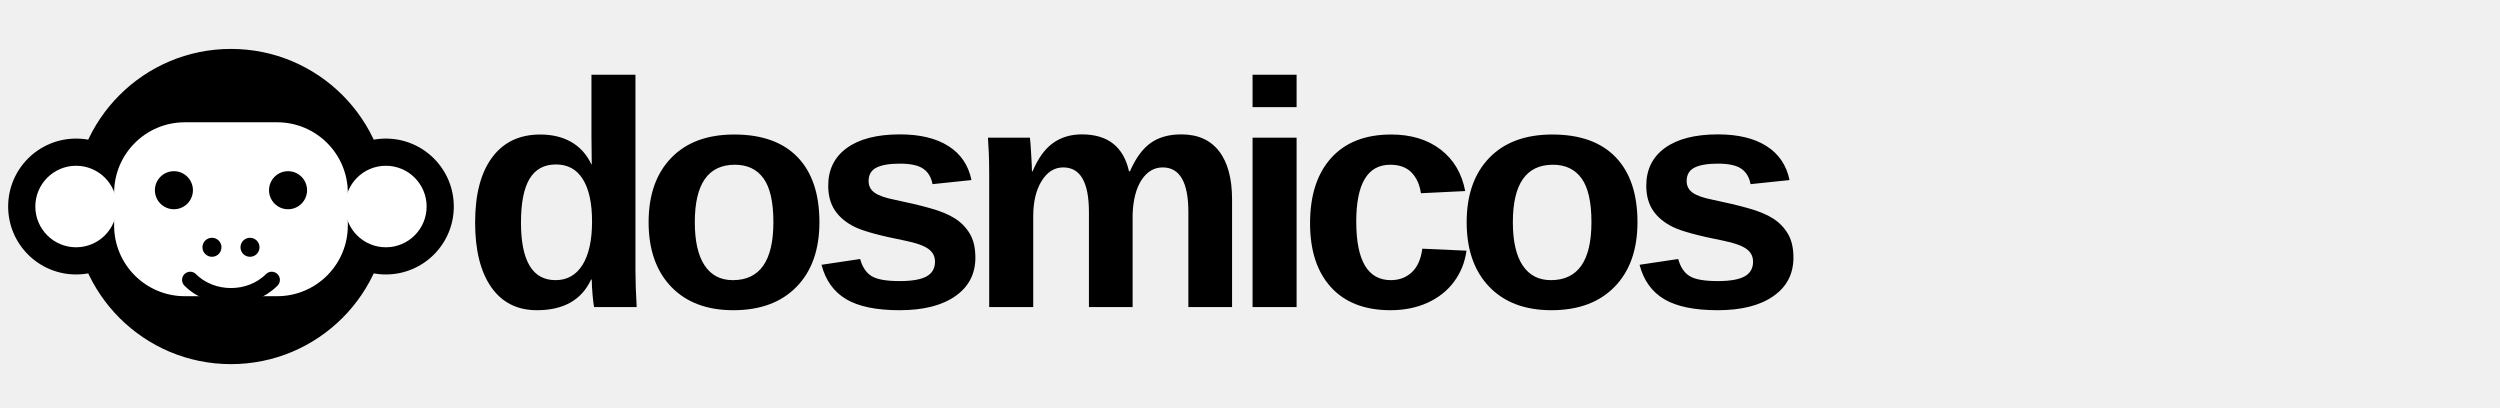
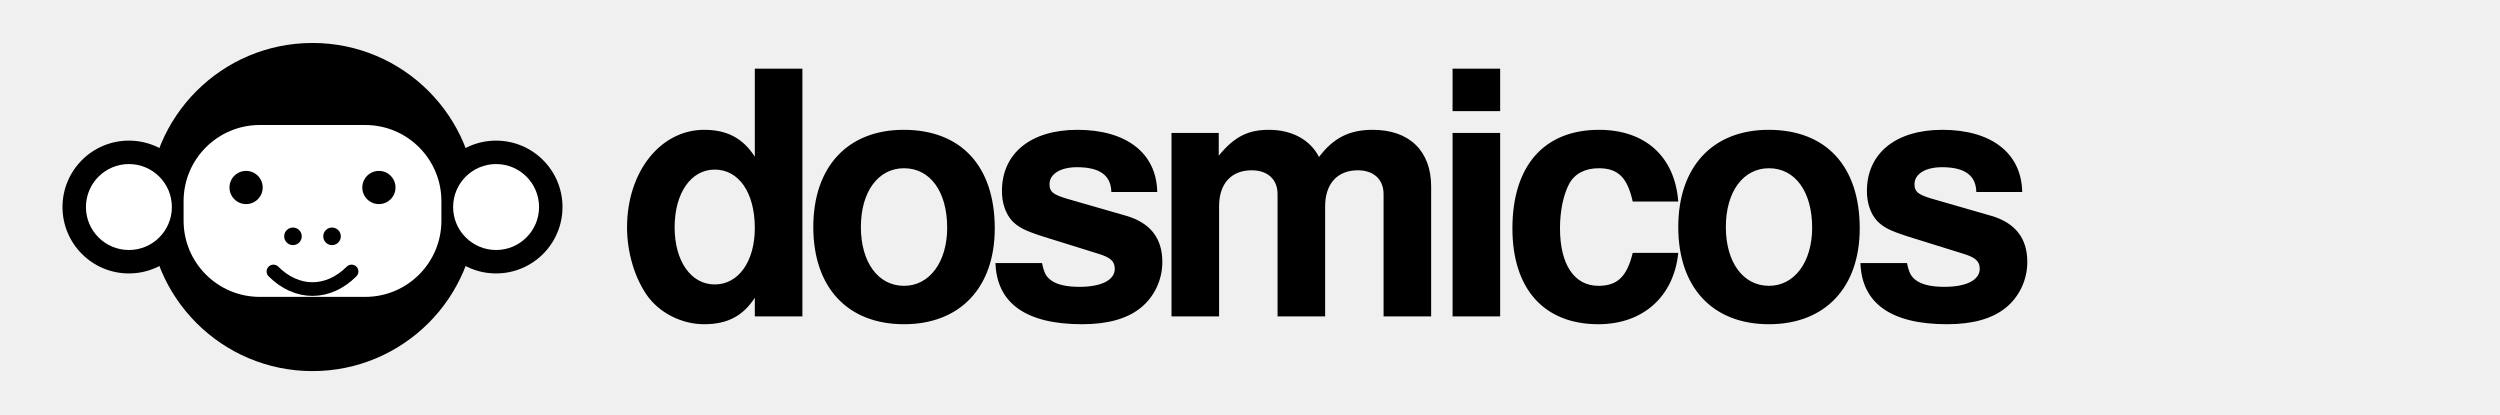
- <svg xmlns="http://www.w3.org/2000/svg" viewBox="0 0 920 150" role="img" aria-labelledby="title">
+ <svg xmlns="http://www.w3.org/2000/svg" viewBox="0 0 1280 212" role="img" aria-labelledby="title">
  <g fill="#000000">
-     <circle cx="85" cy="76" r="58" />
-     <circle cx="28" cy="76" r="25" />
-     <circle cx="142" cy="76" r="25" />
-     <circle cx="28" cy="76" r="15" fill="#fff" />
-     <circle cx="142" cy="76" r="15" fill="#fff" />
-     <rect x="42" y="45" width="86" height="64" rx="26" fill="#fff" />
-     <circle cx="64" cy="70" r="7" />
-     <circle cx="106" cy="70" r="7" />
-     <circle cx="78" cy="91" r="3.5" />
-     <circle cx="92" cy="91" r="3.5" />
-     <path d="M70 103c8 8 22 8 30 0" fill="none" stroke="#000" stroke-width="6" stroke-linecap="round" />
-     <text x="170" y="113" font-family="Arial Black, Arial, Helvetica, sans-serif" font-size="118" font-weight="900" letter-spacing="-8">dosmicos</text>
+     <circle cx="160" cy="106" r="84" />
+     <circle cx="66" cy="106" r="34" />
+     <circle cx="254" cy="106" r="34" />
+     <circle cx="66" cy="106" r="22" fill="#ffffff" />
+     <circle cx="254" cy="106" r="22" fill="#ffffff" />
+     <rect x="94" y="64" width="132" height="88" rx="39" fill="#ffffff" />
+     <circle cx="126" cy="96" r="8.5" />
+     <circle cx="194" cy="96" r="8.5" />
+     <circle cx="150" cy="121" r="4.5" />
+     <circle cx="170" cy="121" r="4.5" />
+     <path d="M140 139c12 12 28 12 40 0" fill="none" stroke="#000000" stroke-width="7" stroke-linecap="round" />
+     <text x="316" y="162" font-family="Arial Rounded MT Bold, Arial Black, Helvetica, Arial, sans-serif" font-size="174" font-weight="900" letter-spacing="-12">dosmicos</text>
  </g>
</svg>
